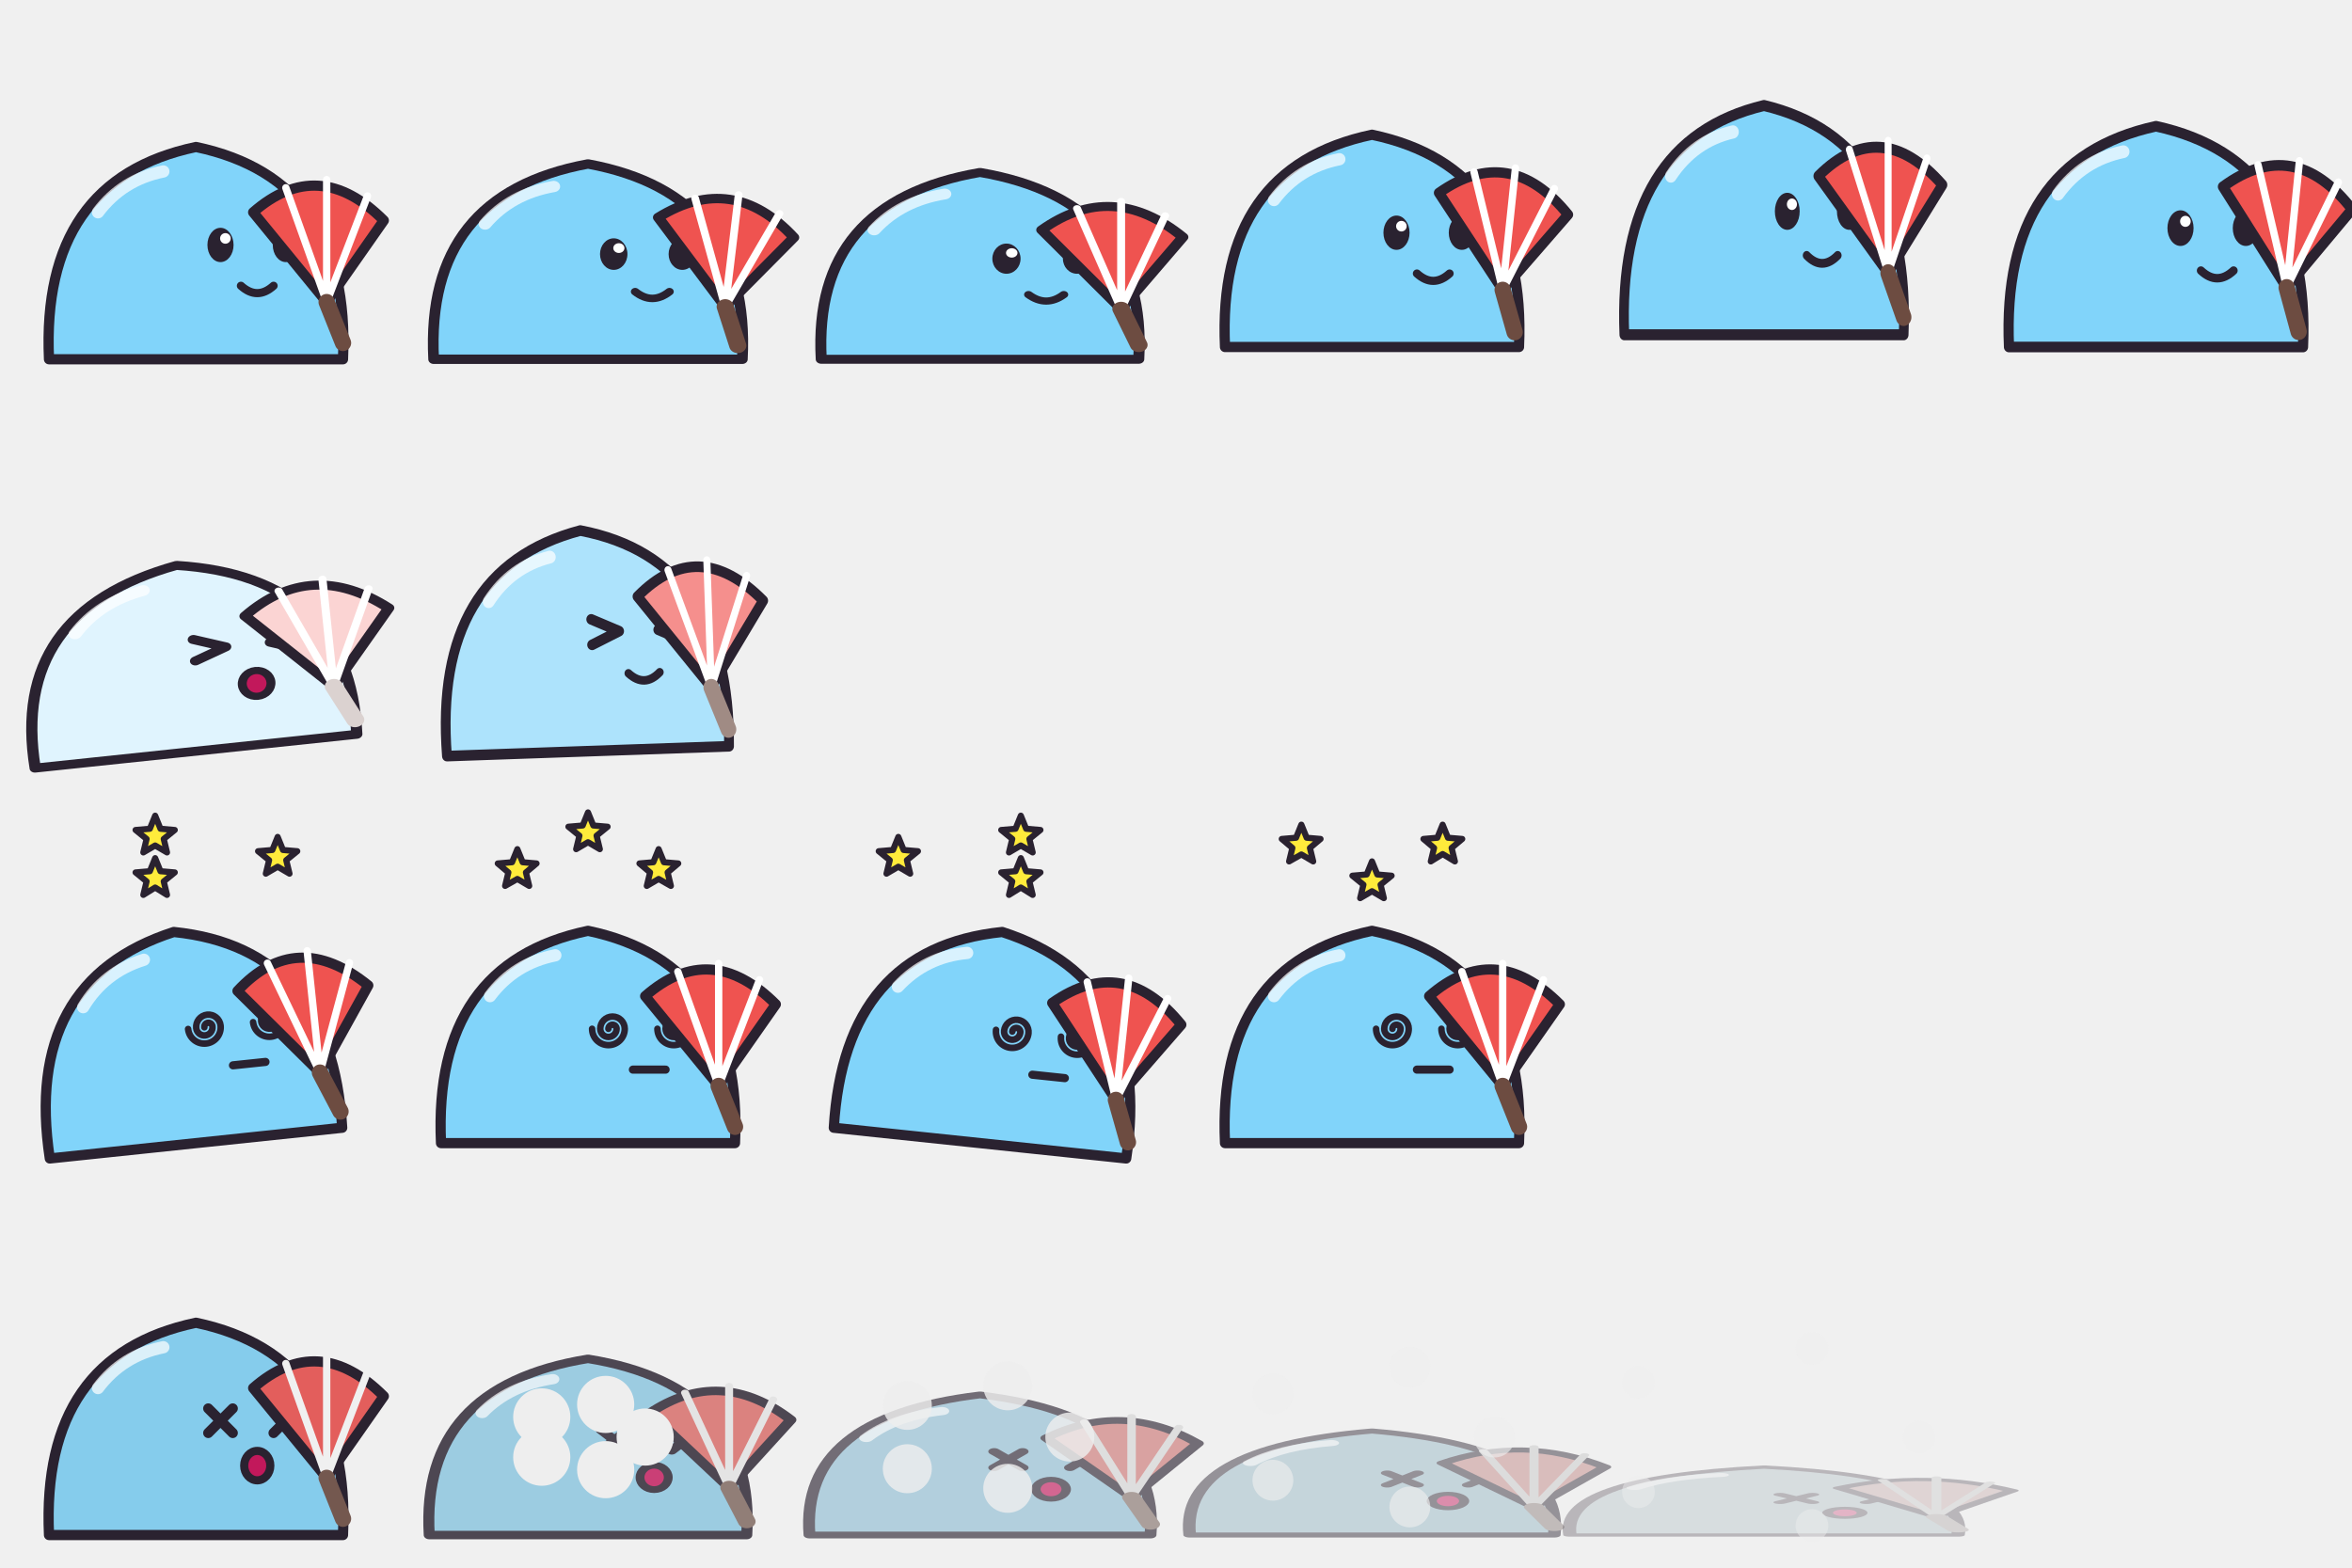
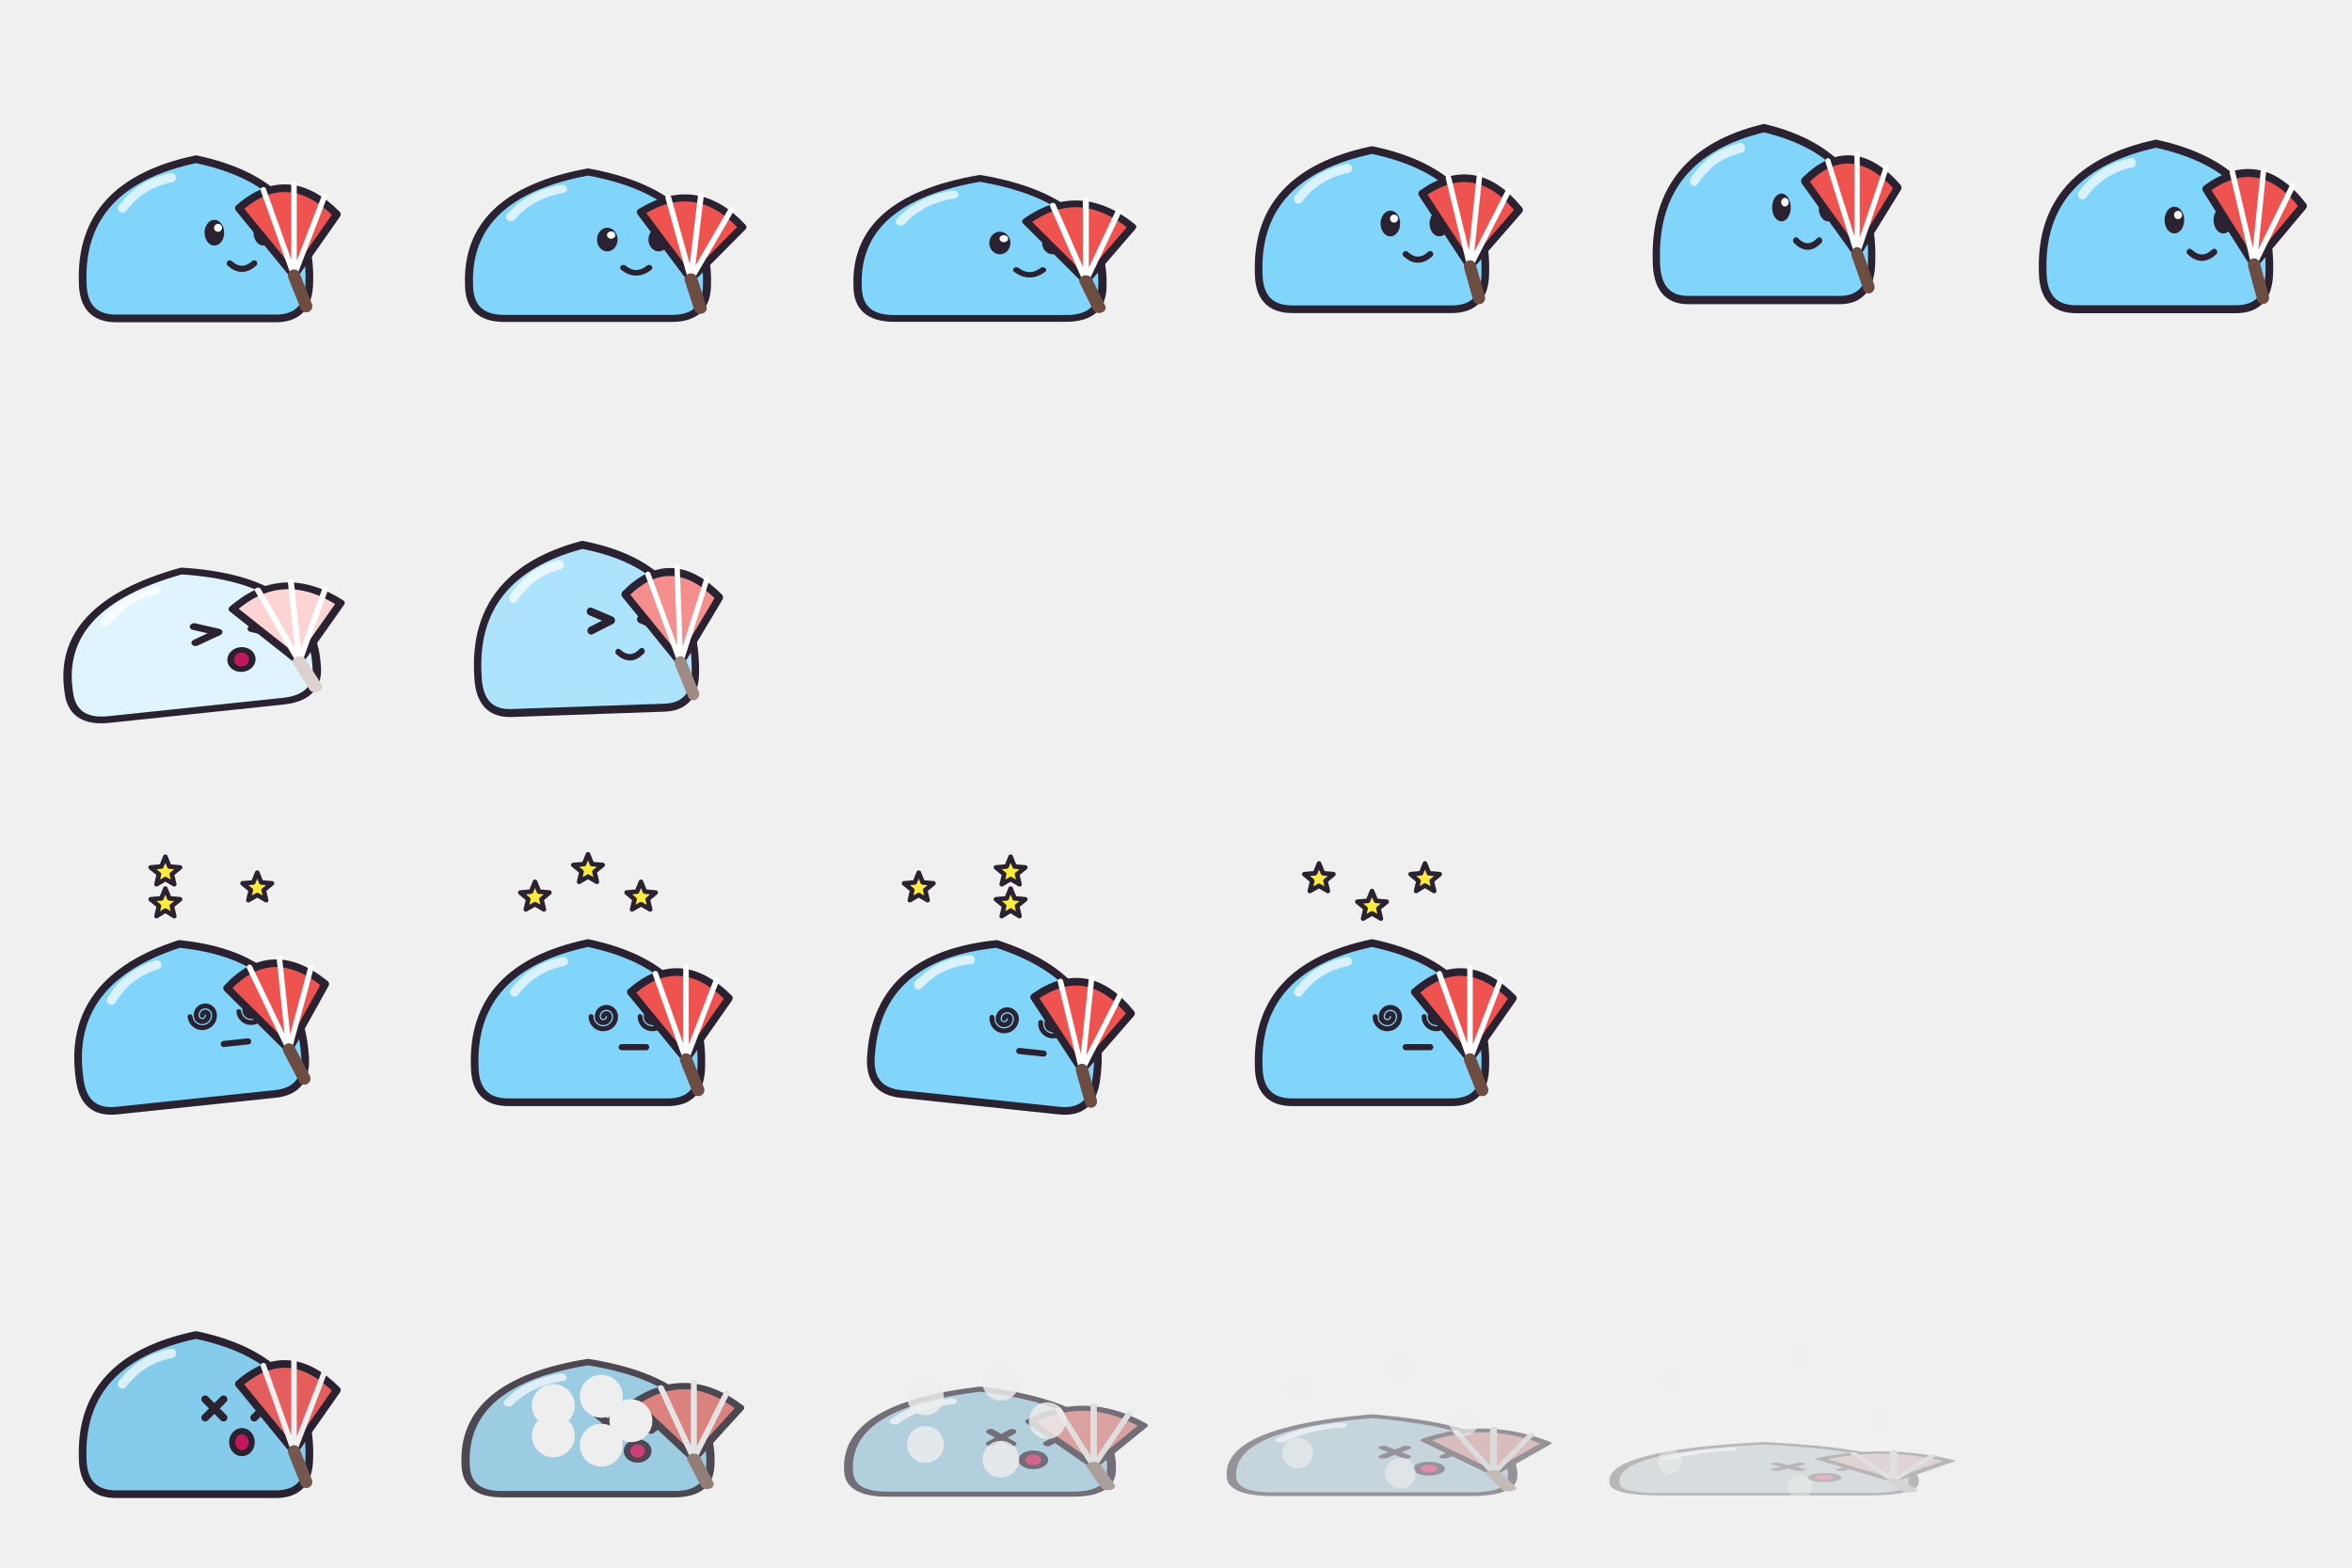
- <svg xmlns="http://www.w3.org/2000/svg" width="576" height="384" viewBox="0 0 576 384">
-   <g transform="translate(0 0)">
+ <svg xmlns="http://www.w3.org/2000/svg" width="768" height="512" viewBox="0 0 768 512">
+   <g transform="translate(16 16)">
    <g transform="translate(48 88) rotate(0) scale(1 1) translate(-48 -88)">
-       <path d="M12,88 Q10,44 48,36 Q86,44 84,88 Z" fill="#81d4fa" stroke="#2a2230" stroke-width="2.5" stroke-linejoin="round" stroke-linecap="round" />
-       <path d="M24,52 Q30,44 40,42" fill="none" stroke="#ffffff" stroke-width="3" stroke-linejoin="round" stroke-linecap="round" opacity="0.7" />
-       <ellipse cx="54" cy="60" rx="3.2" ry="4.2" fill="#2a2230" stroke="#2a2230" stroke-width="0" />
-       <circle cx="55.2" cy="58.4" r="1.3" fill="#fff" stroke="#2a2230" stroke-width="0" />
-       <ellipse cx="70" cy="60" rx="3.2" ry="4.2" fill="#2a2230" stroke="#2a2230" stroke-width="0" />
-       <circle cx="71.2" cy="58.4" r="1.3" fill="#fff" stroke="#2a2230" stroke-width="0" />
-       <path d="M59,70 Q63,73.6 67,70" fill="none" stroke="#2a2230" stroke-width="2" stroke-linejoin="round" stroke-linecap="round" />
-       <g transform="rotate(0 80 74)">
-         <path d="M80,74 L62,52 Q78,38 94,54 Z" fill="#ef5350" stroke="#2a2230" stroke-width="2.5" stroke-linejoin="round" stroke-linecap="round" />
-         <path d="M80,74 L70,46 M80,74 L80,44 M80,74 L90,48" fill="none" stroke="#ffffff" stroke-width="1.8" stroke-linejoin="round" stroke-linecap="round" />
-         <path d="M80,74 L84,84" fill="none" stroke="#6d4c41" stroke-width="4" stroke-linejoin="round" stroke-linecap="round" />
-       </g>
-     </g>
-   </g>
-   <g transform="translate(96 0)">
+       <path d="M22,88 Q11,88 11,76 Q10,44 48,36 Q86,44 85,76 Q85,88 74,88 Z" fill="#81d4fa" stroke="#2a2230" stroke-width="2.5" stroke-linejoin="round" stroke-linecap="round" />
+       <path d="M24,52 Q30,44 40,42" fill="none" stroke="#ffffff" stroke-width="3" stroke-linejoin="round" stroke-linecap="round" opacity="0.7" />
+       <ellipse cx="54" cy="60" rx="3.2" ry="4.2" fill="#2a2230" stroke="#2a2230" stroke-width="0" />
+       <circle cx="55.2" cy="58.4" r="1.3" fill="#fff" stroke="#2a2230" stroke-width="0" />
+       <ellipse cx="70" cy="60" rx="3.2" ry="4.2" fill="#2a2230" stroke="#2a2230" stroke-width="0" />
+       <circle cx="71.2" cy="58.4" r="1.3" fill="#fff" stroke="#2a2230" stroke-width="0" />
+       <path d="M59,70 Q63,73.6 67,70" fill="none" stroke="#2a2230" stroke-width="2" stroke-linejoin="round" stroke-linecap="round" />
+       <g transform="rotate(0 80 74)">
+         <path d="M80,74 L62,52 Q78,38 94,54 Z" fill="#ef5350" stroke="#2a2230" stroke-width="2.5" stroke-linejoin="round" stroke-linecap="round" />
+         <path d="M80,74 L70,46 M80,74 L80,44 M80,74 L90,48" fill="none" stroke="#ffffff" stroke-width="1.8" stroke-linejoin="round" stroke-linecap="round" />
+         <path d="M80,74 L84,84" fill="none" stroke="#6d4c41" stroke-width="4" stroke-linejoin="round" stroke-linecap="round" />
+       </g>
+     </g>
+   </g>
+   <g transform="translate(144 16)">
    <g transform="translate(48 88) rotate(0) scale(1.05 0.92) translate(-48 -88)">
-       <path d="M12,88 Q10,44 48,36 Q86,44 84,88 Z" fill="#81d4fa" stroke="#2a2230" stroke-width="2.5" stroke-linejoin="round" stroke-linecap="round" />
+       <path d="M22,88 Q11,88 11,76 Q10,44 48,36 Q86,44 85,76 Q85,88 74,88 Z" fill="#81d4fa" stroke="#2a2230" stroke-width="2.5" stroke-linejoin="round" stroke-linecap="round" />
      <path d="M24,52 Q30,44 40,42" fill="none" stroke="#ffffff" stroke-width="3" stroke-linejoin="round" stroke-linecap="round" opacity="0.7" />
      <ellipse cx="54" cy="60" rx="3.2" ry="4.2" fill="#2a2230" stroke="#2a2230" stroke-width="0" />
      <circle cx="55.2" cy="58.4" r="1.3" fill="#fff" stroke="#2a2230" stroke-width="0" />
      <ellipse cx="70" cy="60" rx="3.2" ry="4.2" fill="#2a2230" stroke="#2a2230" stroke-width="0" />
      <circle cx="71.2" cy="58.4" r="1.3" fill="#fff" stroke="#2a2230" stroke-width="0" />
      <path d="M59,70 Q63,73.6 67,70" fill="none" stroke="#2a2230" stroke-width="2" stroke-linejoin="round" stroke-linecap="round" />
      <g transform="rotate(6 80 74)">
        <path d="M80,74 L62,52 Q78,38 94,54 Z" fill="#ef5350" stroke="#2a2230" stroke-width="2.5" stroke-linejoin="round" stroke-linecap="round" />
        <path d="M80,74 L70,46 M80,74 L80,44 M80,74 L90,48" fill="none" stroke="#ffffff" stroke-width="1.8" stroke-linejoin="round" stroke-linecap="round" />
        <path d="M80,74 L84,84" fill="none" stroke="#6d4c41" stroke-width="4" stroke-linejoin="round" stroke-linecap="round" />
      </g>
    </g>
  </g>
-   <g transform="translate(192 0)">
+   <g transform="translate(272 16)">
    <g transform="translate(48 88) rotate(0) scale(1.08 0.88) translate(-48 -88)">
-       <path d="M12,88 Q10,44 48,36 Q86,44 84,88 Z" fill="#81d4fa" stroke="#2a2230" stroke-width="2.5" stroke-linejoin="round" stroke-linecap="round" />
-       <path d="M24,52 Q30,44 40,42" fill="none" stroke="#ffffff" stroke-width="3" stroke-linejoin="round" stroke-linecap="round" opacity="0.7" />
-       <ellipse cx="54" cy="60" rx="3.2" ry="4.2" fill="#2a2230" stroke="#2a2230" stroke-width="0" />
-       <circle cx="55.2" cy="58.4" r="1.3" fill="#fff" stroke="#2a2230" stroke-width="0" />
-       <ellipse cx="70" cy="60" rx="3.2" ry="4.2" fill="#2a2230" stroke="#2a2230" stroke-width="0" />
-       <circle cx="71.2" cy="58.4" r="1.3" fill="#fff" stroke="#2a2230" stroke-width="0" />
-       <path d="M59,70 Q63,73.6 67,70" fill="none" stroke="#2a2230" stroke-width="2" stroke-linejoin="round" stroke-linecap="round" />
-       <g transform="rotate(0 80 74)">
-         <path d="M80,74 L62,52 Q78,38 94,54 Z" fill="#ef5350" stroke="#2a2230" stroke-width="2.5" stroke-linejoin="round" stroke-linecap="round" />
-         <path d="M80,74 L70,46 M80,74 L80,44 M80,74 L90,48" fill="none" stroke="#ffffff" stroke-width="1.8" stroke-linejoin="round" stroke-linecap="round" />
-         <path d="M80,74 L84,84" fill="none" stroke="#6d4c41" stroke-width="4" stroke-linejoin="round" stroke-linecap="round" />
-       </g>
-     </g>
-   </g>
-   <g transform="translate(288 0)">
+       <path d="M22,88 Q11,88 11,76 Q10,44 48,36 Q86,44 85,76 Q85,88 74,88 Z" fill="#81d4fa" stroke="#2a2230" stroke-width="2.5" stroke-linejoin="round" stroke-linecap="round" />
+       <path d="M24,52 Q30,44 40,42" fill="none" stroke="#ffffff" stroke-width="3" stroke-linejoin="round" stroke-linecap="round" opacity="0.7" />
+       <ellipse cx="54" cy="60" rx="3.2" ry="4.2" fill="#2a2230" stroke="#2a2230" stroke-width="0" />
+       <circle cx="55.2" cy="58.4" r="1.3" fill="#fff" stroke="#2a2230" stroke-width="0" />
+       <ellipse cx="70" cy="60" rx="3.2" ry="4.2" fill="#2a2230" stroke="#2a2230" stroke-width="0" />
+       <circle cx="71.2" cy="58.4" r="1.3" fill="#fff" stroke="#2a2230" stroke-width="0" />
+       <path d="M59,70 Q63,73.6 67,70" fill="none" stroke="#2a2230" stroke-width="2" stroke-linejoin="round" stroke-linecap="round" />
+       <g transform="rotate(0 80 74)">
+         <path d="M80,74 L62,52 Q78,38 94,54 Z" fill="#ef5350" stroke="#2a2230" stroke-width="2.5" stroke-linejoin="round" stroke-linecap="round" />
+         <path d="M80,74 L70,46 M80,74 L80,44 M80,74 L90,48" fill="none" stroke="#ffffff" stroke-width="1.8" stroke-linejoin="round" stroke-linecap="round" />
+         <path d="M80,74 L84,84" fill="none" stroke="#6d4c41" stroke-width="4" stroke-linejoin="round" stroke-linecap="round" />
+       </g>
+     </g>
+   </g>
+   <g transform="translate(400 16)">
    <g transform="translate(48 85) rotate(0) scale(1 1) translate(-48 -88)">
-       <path d="M12,88 Q10,44 48,36 Q86,44 84,88 Z" fill="#81d4fa" stroke="#2a2230" stroke-width="2.5" stroke-linejoin="round" stroke-linecap="round" />
+       <path d="M22,88 Q11,88 11,76 Q10,44 48,36 Q86,44 85,76 Q85,88 74,88 Z" fill="#81d4fa" stroke="#2a2230" stroke-width="2.5" stroke-linejoin="round" stroke-linecap="round" />
      <path d="M24,52 Q30,44 40,42" fill="none" stroke="#ffffff" stroke-width="3" stroke-linejoin="round" stroke-linecap="round" opacity="0.7" />
      <ellipse cx="54" cy="60" rx="3.2" ry="4.2" fill="#2a2230" stroke="#2a2230" stroke-width="0" />
      <circle cx="55.2" cy="58.4" r="1.3" fill="#fff" stroke="#2a2230" stroke-width="0" />
      <ellipse cx="70" cy="60" rx="3.2" ry="4.2" fill="#2a2230" stroke="#2a2230" stroke-width="0" />
      <circle cx="71.2" cy="58.4" r="1.3" fill="#fff" stroke="#2a2230" stroke-width="0" />
      <path d="M59,70 Q63,73.6 67,70" fill="none" stroke="#2a2230" stroke-width="2" stroke-linejoin="round" stroke-linecap="round" />
      <g transform="rotate(6 80 74)">
        <path d="M80,74 L62,52 Q78,38 94,54 Z" fill="#ef5350" stroke="#2a2230" stroke-width="2.5" stroke-linejoin="round" stroke-linecap="round" />
        <path d="M80,74 L70,46 M80,74 L80,44 M80,74 L90,48" fill="none" stroke="#ffffff" stroke-width="1.8" stroke-linejoin="round" stroke-linecap="round" />
        <path d="M80,74 L84,84" fill="none" stroke="#6d4c41" stroke-width="4" stroke-linejoin="round" stroke-linecap="round" />
      </g>
    </g>
  </g>
-   <g transform="translate(384 0)">
+   <g transform="translate(528 16)">
    <g transform="translate(48 82) rotate(0) scale(0.95 1.08) translate(-48 -88)">
-       <path d="M12,88 Q10,44 48,36 Q86,44 84,88 Z" fill="#81d4fa" stroke="#2a2230" stroke-width="2.5" stroke-linejoin="round" stroke-linecap="round" />
-       <path d="M24,52 Q30,44 40,42" fill="none" stroke="#ffffff" stroke-width="3" stroke-linejoin="round" stroke-linecap="round" opacity="0.7" />
-       <ellipse cx="54" cy="60" rx="3.2" ry="4.2" fill="#2a2230" stroke="#2a2230" stroke-width="0" />
-       <circle cx="55.2" cy="58.4" r="1.3" fill="#fff" stroke="#2a2230" stroke-width="0" />
-       <ellipse cx="70" cy="60" rx="3.2" ry="4.2" fill="#2a2230" stroke="#2a2230" stroke-width="0" />
-       <circle cx="71.2" cy="58.4" r="1.3" fill="#fff" stroke="#2a2230" stroke-width="0" />
-       <path d="M59,70 Q63,73.6 67,70" fill="none" stroke="#2a2230" stroke-width="2" stroke-linejoin="round" stroke-linecap="round" />
-       <g transform="rotate(0 80 74)">
-         <path d="M80,74 L62,52 Q78,38 94,54 Z" fill="#ef5350" stroke="#2a2230" stroke-width="2.5" stroke-linejoin="round" stroke-linecap="round" />
-         <path d="M80,74 L70,46 M80,74 L80,44 M80,74 L90,48" fill="none" stroke="#ffffff" stroke-width="1.8" stroke-linejoin="round" stroke-linecap="round" />
-         <path d="M80,74 L84,84" fill="none" stroke="#6d4c41" stroke-width="4" stroke-linejoin="round" stroke-linecap="round" />
-       </g>
-     </g>
-   </g>
-   <g transform="translate(480 0)">
+       <path d="M22,88 Q11,88 11,76 Q10,44 48,36 Q86,44 85,76 Q85,88 74,88 Z" fill="#81d4fa" stroke="#2a2230" stroke-width="2.5" stroke-linejoin="round" stroke-linecap="round" />
+       <path d="M24,52 Q30,44 40,42" fill="none" stroke="#ffffff" stroke-width="3" stroke-linejoin="round" stroke-linecap="round" opacity="0.7" />
+       <ellipse cx="54" cy="60" rx="3.2" ry="4.2" fill="#2a2230" stroke="#2a2230" stroke-width="0" />
+       <circle cx="55.2" cy="58.4" r="1.3" fill="#fff" stroke="#2a2230" stroke-width="0" />
+       <ellipse cx="70" cy="60" rx="3.2" ry="4.2" fill="#2a2230" stroke="#2a2230" stroke-width="0" />
+       <circle cx="71.2" cy="58.4" r="1.3" fill="#fff" stroke="#2a2230" stroke-width="0" />
+       <path d="M59,70 Q63,73.6 67,70" fill="none" stroke="#2a2230" stroke-width="2" stroke-linejoin="round" stroke-linecap="round" />
+       <g transform="rotate(0 80 74)">
+         <path d="M80,74 L62,52 Q78,38 94,54 Z" fill="#ef5350" stroke="#2a2230" stroke-width="2.5" stroke-linejoin="round" stroke-linecap="round" />
+         <path d="M80,74 L70,46 M80,74 L80,44 M80,74 L90,48" fill="none" stroke="#ffffff" stroke-width="1.8" stroke-linejoin="round" stroke-linecap="round" />
+         <path d="M80,74 L84,84" fill="none" stroke="#6d4c41" stroke-width="4" stroke-linejoin="round" stroke-linecap="round" />
+       </g>
+     </g>
+   </g>
+   <g transform="translate(656 16)">
    <g transform="translate(48 85) rotate(0) scale(1 1.04) translate(-48 -88)">
-       <path d="M12,88 Q10,44 48,36 Q86,44 84,88 Z" fill="#81d4fa" stroke="#2a2230" stroke-width="2.5" stroke-linejoin="round" stroke-linecap="round" />
+       <path d="M22,88 Q11,88 11,76 Q10,44 48,36 Q86,44 85,76 Q85,88 74,88 Z" fill="#81d4fa" stroke="#2a2230" stroke-width="2.5" stroke-linejoin="round" stroke-linecap="round" />
      <path d="M24,52 Q30,44 40,42" fill="none" stroke="#ffffff" stroke-width="3" stroke-linejoin="round" stroke-linecap="round" opacity="0.7" />
      <ellipse cx="54" cy="60" rx="3.2" ry="4.2" fill="#2a2230" stroke="#2a2230" stroke-width="0" />
      <circle cx="55.2" cy="58.4" r="1.3" fill="#fff" stroke="#2a2230" stroke-width="0" />
      <ellipse cx="70" cy="60" rx="3.2" ry="4.2" fill="#2a2230" stroke="#2a2230" stroke-width="0" />
      <circle cx="71.2" cy="58.4" r="1.3" fill="#fff" stroke="#2a2230" stroke-width="0" />
      <path d="M59,70 Q63,73.6 67,70" fill="none" stroke="#2a2230" stroke-width="2" stroke-linejoin="round" stroke-linecap="round" />
      <g transform="rotate(6 80 74)">
        <path d="M80,74 L62,52 Q78,38 94,54 Z" fill="#ef5350" stroke="#2a2230" stroke-width="2.5" stroke-linejoin="round" stroke-linecap="round" />
        <path d="M80,74 L70,46 M80,74 L80,44 M80,74 L90,48" fill="none" stroke="#ffffff" stroke-width="1.8" stroke-linejoin="round" stroke-linecap="round" />
        <path d="M80,74 L84,84" fill="none" stroke="#6d4c41" stroke-width="4" stroke-linejoin="round" stroke-linecap="round" />
      </g>
    </g>
  </g>
-   <g transform="translate(0 96)">
+   <g transform="translate(16 144)">
    <g transform="translate(48 88) rotate(-6) scale(1.1 0.88) translate(-48 -88)">
-       <path d="M12,88 Q10,44 48,36 Q86,44 84,88 Z" fill="#e0f4fe" stroke="#2a2230" stroke-width="2.5" stroke-linejoin="round" stroke-linecap="round" />
+       <path d="M22,88 Q11,88 11,76 Q10,44 48,36 Q86,44 85,76 Q85,88 74,88 Z" fill="#e0f4fe" stroke="#2a2230" stroke-width="2.5" stroke-linejoin="round" stroke-linecap="round" />
      <path d="M24,52 Q30,44 40,42" fill="none" stroke="#ffffff" stroke-width="3" stroke-linejoin="round" stroke-linecap="round" opacity="0.7" />
      <path d="M50,57 L57,60 L50,63" fill="none" stroke="#2a2230" stroke-width="2.5" stroke-linejoin="round" stroke-linecap="round" />
      <path d="M74,57 L67,60 L74,63" fill="none" stroke="#2a2230" stroke-width="2.5" stroke-linejoin="round" stroke-linecap="round" />
      <ellipse cx="63" cy="71" rx="3.2" ry="3.6" fill="#c2185b" stroke="#2a2230" stroke-width="2" />
      <g transform="rotate(0 80 74)">
        <path d="M80,74 L62,52 Q78,38 94,54 Z" fill="#fbd4d3" stroke="#2a2230" stroke-width="2.5" stroke-linejoin="round" stroke-linecap="round" />
        <path d="M80,74 L70,46 M80,74 L80,44 M80,74 L90,48" fill="none" stroke="#ffffff" stroke-width="1.8" stroke-linejoin="round" stroke-linecap="round" />
        <path d="M80,74 L84,84" fill="none" stroke="#dbd2d0" stroke-width="4" stroke-linejoin="round" stroke-linecap="round" />
      </g>
    </g>
  </g>
-   <g transform="translate(96 96)">
+   <g transform="translate(144 144)">
    <g transform="translate(48 88) rotate(-2) scale(0.96 1.04) translate(-48 -88)">
-       <path d="M12,88 Q10,44 48,36 Q86,44 84,88 Z" fill="#ade3fc" stroke="#2a2230" stroke-width="2.5" stroke-linejoin="round" stroke-linecap="round" />
+       <path d="M22,88 Q11,88 11,76 Q10,44 48,36 Q86,44 85,76 Q85,88 74,88 Z" fill="#ade3fc" stroke="#2a2230" stroke-width="2.5" stroke-linejoin="round" stroke-linecap="round" />
      <path d="M24,52 Q30,44 40,42" fill="none" stroke="#ffffff" stroke-width="3" stroke-linejoin="round" stroke-linecap="round" opacity="0.7" />
      <path d="M50,57 L57,60 L50,63" fill="none" stroke="#2a2230" stroke-width="2.5" stroke-linejoin="round" stroke-linecap="round" />
      <path d="M74,57 L67,60 L74,63" fill="none" stroke="#2a2230" stroke-width="2.5" stroke-linejoin="round" stroke-linecap="round" />
      <path d="M59,70 Q63,73.6 67,70" fill="none" stroke="#2a2230" stroke-width="2" stroke-linejoin="round" stroke-linecap="round" />
      <g transform="rotate(0 80 74)">
        <path d="M80,74 L62,52 Q78,38 94,54 Z" fill="#f58f8d" stroke="#2a2230" stroke-width="2.5" stroke-linejoin="round" stroke-linecap="round" />
        <path d="M80,74 L70,46 M80,74 L80,44 M80,74 L90,48" fill="none" stroke="#ffffff" stroke-width="1.8" stroke-linejoin="round" stroke-linecap="round" />
        <path d="M80,74 L84,84" fill="none" stroke="#a08b84" stroke-width="4" stroke-linejoin="round" stroke-linecap="round" />
      </g>
    </g>
  </g>
-   <g transform="translate(0 192)">
+   <g transform="translate(16 272)">
    <g transform="translate(48 88) rotate(-6) scale(1 1) translate(-48 -88)">
-       <path d="M12,88 Q10,44 48,36 Q86,44 84,88 Z" fill="#81d4fa" stroke="#2a2230" stroke-width="2.5" stroke-linejoin="round" stroke-linecap="round" />
+       <path d="M22,88 Q11,88 11,76 Q10,44 48,36 Q86,44 85,76 Q85,88 74,88 Z" fill="#81d4fa" stroke="#2a2230" stroke-width="2.5" stroke-linejoin="round" stroke-linecap="round" />
      <path d="M24,52 Q30,44 40,42" fill="none" stroke="#ffffff" stroke-width="3" stroke-linejoin="round" stroke-linecap="round" opacity="0.7" />
      <path d="M54,60 m-1,0 a1,1 0 1,1 2,0 a2,2 0 1,1 -4,0 a3,3 0 1,1 6,0 a4,4 0 1,1 -8,0" fill="none" stroke="#2a2230" stroke-width="1.6" stroke-linejoin="round" stroke-linecap="round" />
      <path d="M70,60 m-1,0 a1,1 0 1,1 2,0 a2,2 0 1,1 -4,0 a3,3 0 1,1 6,0 a4,4 0 1,1 -8,0" fill="none" stroke="#2a2230" stroke-width="1.6" stroke-linejoin="round" stroke-linecap="round" />
      <path d="M59,70 L67,70" fill="none" stroke="#2a2230" stroke-width="2" stroke-linejoin="round" stroke-linecap="round" />
      <g transform="rotate(0 80 74)">
        <path d="M80,74 L62,52 Q78,38 94,54 Z" fill="#ef5350" stroke="#2a2230" stroke-width="2.5" stroke-linejoin="round" stroke-linecap="round" />
        <path d="M80,74 L70,46 M80,74 L80,44 M80,74 L90,48" fill="none" stroke="#ffffff" stroke-width="1.8" stroke-linejoin="round" stroke-linecap="round" />
        <path d="M80,74 L84,84" fill="none" stroke="#6d4c41" stroke-width="4" stroke-linejoin="round" stroke-linecap="round" />
      </g>
    </g>
    <polygon points="68.0,13.0 69.3,16.2 72.8,16.5 70.1,18.7 70.9,22.0 68.0,20.3 65.1,22.0 65.9,18.7 63.2,16.5 66.7,16.2" fill="#ffeb3b" stroke="#2a2230" stroke-width="1.5" stroke-linejoin="round" />
    <polygon points="38.0,18.2 39.3,21.4 42.8,21.7 40.1,23.9 40.9,27.2 38.0,25.4 35.1,27.2 35.9,23.9 33.2,21.7 36.7,21.4" fill="#ffeb3b" stroke="#2a2230" stroke-width="1.5" stroke-linejoin="round" />
    <polygon points="38.0,7.8 39.3,11.0 42.8,11.3 40.1,13.5 40.9,16.8 38.0,15.1 35.1,16.8 35.9,13.5 33.2,11.3 36.7,11.0" fill="#ffeb3b" stroke="#2a2230" stroke-width="1.5" stroke-linejoin="round" />
  </g>
-   <g transform="translate(96 192)">
+   <g transform="translate(144 272)">
    <g transform="translate(48 88) rotate(0) scale(1 1) translate(-48 -88)">
-       <path d="M12,88 Q10,44 48,36 Q86,44 84,88 Z" fill="#81d4fa" stroke="#2a2230" stroke-width="2.5" stroke-linejoin="round" stroke-linecap="round" />
+       <path d="M22,88 Q11,88 11,76 Q10,44 48,36 Q86,44 85,76 Q85,88 74,88 Z" fill="#81d4fa" stroke="#2a2230" stroke-width="2.5" stroke-linejoin="round" stroke-linecap="round" />
      <path d="M24,52 Q30,44 40,42" fill="none" stroke="#ffffff" stroke-width="3" stroke-linejoin="round" stroke-linecap="round" opacity="0.7" />
      <path d="M54,60 m-1,0 a1,1 0 1,1 2,0 a2,2 0 1,1 -4,0 a3,3 0 1,1 6,0 a4,4 0 1,1 -8,0" fill="none" stroke="#2a2230" stroke-width="1.6" stroke-linejoin="round" stroke-linecap="round" />
      <path d="M70,60 m-1,0 a1,1 0 1,1 2,0 a2,2 0 1,1 -4,0 a3,3 0 1,1 6,0 a4,4 0 1,1 -8,0" fill="none" stroke="#2a2230" stroke-width="1.6" stroke-linejoin="round" stroke-linecap="round" />
      <path d="M59,70 L67,70" fill="none" stroke="#2a2230" stroke-width="2" stroke-linejoin="round" stroke-linecap="round" />
      <g transform="rotate(0 80 74)">
        <path d="M80,74 L62,52 Q78,38 94,54 Z" fill="#ef5350" stroke="#2a2230" stroke-width="2.5" stroke-linejoin="round" stroke-linecap="round" />
        <path d="M80,74 L70,46 M80,74 L80,44 M80,74 L90,48" fill="none" stroke="#ffffff" stroke-width="1.8" stroke-linejoin="round" stroke-linecap="round" />
        <path d="M80,74 L84,84" fill="none" stroke="#6d4c41" stroke-width="4" stroke-linejoin="round" stroke-linecap="round" />
      </g>
    </g>
    <polygon points="65.3,16.0 66.6,19.2 70.1,19.5 67.5,21.7 68.3,25.0 65.3,23.3 62.4,25.0 63.2,21.7 60.6,19.5 64.0,19.2" fill="#ffeb3b" stroke="#2a2230" stroke-width="1.5" stroke-linejoin="round" />
    <polygon points="30.7,16.0 32.0,19.2 35.4,19.5 32.8,21.7 33.6,25.0 30.7,23.3 27.7,25.0 28.5,21.7 25.9,19.5 29.4,19.2" fill="#ffeb3b" stroke="#2a2230" stroke-width="1.5" stroke-linejoin="round" />
    <polygon points="48.0,7.0 49.3,10.2 52.8,10.5 50.1,12.7 50.9,16.0 48.0,14.3 45.1,16.0 45.9,12.7 43.2,10.5 46.7,10.2" fill="#ffeb3b" stroke="#2a2230" stroke-width="1.5" stroke-linejoin="round" />
  </g>
-   <g transform="translate(192 192)">
+   <g transform="translate(272 272)">
    <g transform="translate(48 88) rotate(6) scale(1 1) translate(-48 -88)">
-       <path d="M12,88 Q10,44 48,36 Q86,44 84,88 Z" fill="#81d4fa" stroke="#2a2230" stroke-width="2.5" stroke-linejoin="round" stroke-linecap="round" />
+       <path d="M22,88 Q11,88 11,76 Q10,44 48,36 Q86,44 85,76 Q85,88 74,88 Z" fill="#81d4fa" stroke="#2a2230" stroke-width="2.5" stroke-linejoin="round" stroke-linecap="round" />
      <path d="M24,52 Q30,44 40,42" fill="none" stroke="#ffffff" stroke-width="3" stroke-linejoin="round" stroke-linecap="round" opacity="0.7" />
      <path d="M54,60 m-1,0 a1,1 0 1,1 2,0 a2,2 0 1,1 -4,0 a3,3 0 1,1 6,0 a4,4 0 1,1 -8,0" fill="none" stroke="#2a2230" stroke-width="1.6" stroke-linejoin="round" stroke-linecap="round" />
      <path d="M70,60 m-1,0 a1,1 0 1,1 2,0 a2,2 0 1,1 -4,0 a3,3 0 1,1 6,0 a4,4 0 1,1 -8,0" fill="none" stroke="#2a2230" stroke-width="1.6" stroke-linejoin="round" stroke-linecap="round" />
      <path d="M59,70 L67,70" fill="none" stroke="#2a2230" stroke-width="2" stroke-linejoin="round" stroke-linecap="round" />
      <g transform="rotate(0 80 74)">
        <path d="M80,74 L62,52 Q78,38 94,54 Z" fill="#ef5350" stroke="#2a2230" stroke-width="2.5" stroke-linejoin="round" stroke-linecap="round" />
        <path d="M80,74 L70,46 M80,74 L80,44 M80,74 L90,48" fill="none" stroke="#ffffff" stroke-width="1.8" stroke-linejoin="round" stroke-linecap="round" />
        <path d="M80,74 L84,84" fill="none" stroke="#6d4c41" stroke-width="4" stroke-linejoin="round" stroke-linecap="round" />
      </g>
    </g>
    <polygon points="58.0,18.2 59.3,21.4 62.8,21.7 60.1,23.9 60.9,27.2 58.0,25.4 55.1,27.2 55.9,23.9 53.2,21.7 56.7,21.4" fill="#ffeb3b" stroke="#2a2230" stroke-width="1.5" stroke-linejoin="round" />
    <polygon points="28.0,13.0 29.3,16.2 32.8,16.5 30.1,18.7 30.9,22.0 28.0,20.3 25.1,22.0 25.9,18.7 23.2,16.5 26.7,16.2" fill="#ffeb3b" stroke="#2a2230" stroke-width="1.5" stroke-linejoin="round" />
    <polygon points="58.0,7.8 59.3,11.0 62.8,11.3 60.1,13.5 60.9,16.8 58.0,15.1 55.1,16.8 55.9,13.5 53.2,11.3 56.7,11.0" fill="#ffeb3b" stroke="#2a2230" stroke-width="1.5" stroke-linejoin="round" />
  </g>
-   <g transform="translate(288 192)">
+   <g transform="translate(400 272)">
    <g transform="translate(48 88) rotate(0) scale(1 1) translate(-48 -88)">
-       <path d="M12,88 Q10,44 48,36 Q86,44 84,88 Z" fill="#81d4fa" stroke="#2a2230" stroke-width="2.5" stroke-linejoin="round" stroke-linecap="round" />
+       <path d="M22,88 Q11,88 11,76 Q10,44 48,36 Q86,44 85,76 Q85,88 74,88 Z" fill="#81d4fa" stroke="#2a2230" stroke-width="2.5" stroke-linejoin="round" stroke-linecap="round" />
      <path d="M24,52 Q30,44 40,42" fill="none" stroke="#ffffff" stroke-width="3" stroke-linejoin="round" stroke-linecap="round" opacity="0.7" />
      <path d="M54,60 m-1,0 a1,1 0 1,1 2,0 a2,2 0 1,1 -4,0 a3,3 0 1,1 6,0 a4,4 0 1,1 -8,0" fill="none" stroke="#2a2230" stroke-width="1.6" stroke-linejoin="round" stroke-linecap="round" />
      <path d="M70,60 m-1,0 a1,1 0 1,1 2,0 a2,2 0 1,1 -4,0 a3,3 0 1,1 6,0 a4,4 0 1,1 -8,0" fill="none" stroke="#2a2230" stroke-width="1.6" stroke-linejoin="round" stroke-linecap="round" />
      <path d="M59,70 L67,70" fill="none" stroke="#2a2230" stroke-width="2" stroke-linejoin="round" stroke-linecap="round" />
      <g transform="rotate(0 80 74)">
        <path d="M80,74 L62,52 Q78,38 94,54 Z" fill="#ef5350" stroke="#2a2230" stroke-width="2.5" stroke-linejoin="round" stroke-linecap="round" />
        <path d="M80,74 L70,46 M80,74 L80,44 M80,74 L90,48" fill="none" stroke="#ffffff" stroke-width="1.8" stroke-linejoin="round" stroke-linecap="round" />
        <path d="M80,74 L84,84" fill="none" stroke="#6d4c41" stroke-width="4" stroke-linejoin="round" stroke-linecap="round" />
      </g>
    </g>
    <polygon points="48.0,19.0 49.3,22.2 52.8,22.5 50.1,24.7 50.9,28.0 48.0,26.3 45.1,28.0 45.9,24.7 43.2,22.5 46.7,22.2" fill="#ffeb3b" stroke="#2a2230" stroke-width="1.5" stroke-linejoin="round" />
    <polygon points="30.7,10.0 32.0,13.2 35.4,13.5 32.8,15.7 33.6,19.0 30.7,17.3 27.7,19.0 28.5,15.7 25.9,13.5 29.4,13.2" fill="#ffeb3b" stroke="#2a2230" stroke-width="1.5" stroke-linejoin="round" />
    <polygon points="65.3,10.0 66.6,13.2 70.1,13.5 67.5,15.7 68.3,19.0 65.3,17.2 62.4,19.0 63.2,15.7 60.6,13.5 64.0,13.2" fill="#ffeb3b" stroke="#2a2230" stroke-width="1.5" stroke-linejoin="round" />
  </g>
-   <g transform="translate(0 288)">
+   <g transform="translate(16 400)">
    <g transform="translate(48 88) rotate(0) scale(1 1) translate(-48 -88)" opacity="1">
-       <path d="M12,88 Q10,44 48,36 Q86,44 84,88 Z" fill="#85ccec" stroke="#2a2230" stroke-width="2.5" stroke-linejoin="round" stroke-linecap="round" />
+       <path d="M22,88 Q11,88 11,76 Q10,44 48,36 Q86,44 85,76 Q85,88 74,88 Z" fill="#85ccec" stroke="#2a2230" stroke-width="2.5" stroke-linejoin="round" stroke-linecap="round" />
      <path d="M24,52 Q30,44 40,42" fill="none" stroke="#ffffff" stroke-width="3" stroke-linejoin="round" stroke-linecap="round" opacity="0.7" />
      <path d="M51,57 L57,63 M57,57 L51,63" fill="none" stroke="#2a2230" stroke-width="2.5" stroke-linejoin="round" stroke-linecap="round" />
      <path d="M67,57 L73,63 M73,57 L67,63" fill="none" stroke="#2a2230" stroke-width="2.5" stroke-linejoin="round" stroke-linecap="round" />
      <ellipse cx="63" cy="71" rx="3.2" ry="3.6" fill="#c2185b" stroke="#2a2230" stroke-width="2" />
      <g transform="rotate(0 80 74)">
        <path d="M80,74 L62,52 Q78,38 94,54 Z" fill="#e35e5c" stroke="#2a2230" stroke-width="2.5" stroke-linejoin="round" stroke-linecap="round" />
        <path d="M80,74 L70,46 M80,74 L80,44 M80,74 L90,48" fill="none" stroke="#f0f0f0" stroke-width="1.8" stroke-linejoin="round" stroke-linecap="round" />
        <path d="M80,74 L84,84" fill="none" stroke="#74584f" stroke-width="4" stroke-linejoin="round" stroke-linecap="round" />
      </g>
    </g>
  </g>
-   <g transform="translate(96 288)">
+   <g transform="translate(144 400)">
    <g transform="translate(48 88) rotate(0) scale(1.08 0.83) translate(-48 -88)" opacity="0.82">
-       <path d="M12,88 Q10,44 48,36 Q86,44 84,88 Z" fill="#8ac4de" stroke="#2a2230" stroke-width="2.5" stroke-linejoin="round" stroke-linecap="round" />
+       <path d="M22,88 Q11,88 11,76 Q10,44 48,36 Q86,44 85,76 Q85,88 74,88 Z" fill="#8ac4de" stroke="#2a2230" stroke-width="2.5" stroke-linejoin="round" stroke-linecap="round" />
      <path d="M24,52 Q30,44 40,42" fill="none" stroke="#ffffff" stroke-width="3" stroke-linejoin="round" stroke-linecap="round" opacity="0.7" />
      <path d="M51,57 L57,63 M57,57 L51,63" fill="none" stroke="#2a2230" stroke-width="2.5" stroke-linejoin="round" stroke-linecap="round" />
      <path d="M67,57 L73,63 M73,57 L67,63" fill="none" stroke="#2a2230" stroke-width="2.5" stroke-linejoin="round" stroke-linecap="round" />
      <ellipse cx="63" cy="71" rx="3.2" ry="3.6" fill="#c2185b" stroke="#2a2230" stroke-width="2" />
      <g transform="rotate(0 80 74)">
        <path d="M80,74 L62,52 Q78,38 94,54 Z" fill="#d76a67" stroke="#2a2230" stroke-width="2.5" stroke-linejoin="round" stroke-linecap="round" />
        <path d="M80,74 L70,46 M80,74 L80,44 M80,74 L90,48" fill="none" stroke="#e2e2e2" stroke-width="1.8" stroke-linejoin="round" stroke-linecap="round" />
        <path d="M80,74 L84,84" fill="none" stroke="#7c655d" stroke-width="4" stroke-linejoin="round" stroke-linecap="round" />
      </g>
    </g>
    <circle cx="62" cy="64" r="7" fill="#eeeeee" stroke="#2a2230" stroke-width="0" opacity="1" />
    <circle cx="52.326" cy="71.989" r="7" fill="#eeeeee" stroke="#2a2230" stroke-width="0" opacity="1" />
    <circle cx="36.674" cy="68.937" r="7" fill="#eeeeee" stroke="#2a2230" stroke-width="0" opacity="1" />
    <circle cx="36.674" cy="59.063" r="7" fill="#eeeeee" stroke="#2a2230" stroke-width="0" opacity="1" />
    <circle cx="52.326" cy="56.011" r="7" fill="#eeeeee" stroke="#2a2230" stroke-width="0" opacity="1" />
  </g>
-   <g transform="translate(192 288)">
+   <g transform="translate(272 400)">
    <g transform="translate(48 88) rotate(0) scale(1.16 0.66) translate(-48 -88)" opacity="0.64">
-       <path d="M12,88 Q10,44 48,36 Q86,44 84,88 Z" fill="#8ebcd1" stroke="#2a2230" stroke-width="2.5" stroke-linejoin="round" stroke-linecap="round" />
+       <path d="M22,88 Q11,88 11,76 Q10,44 48,36 Q86,44 85,76 Q85,88 74,88 Z" fill="#8ebcd1" stroke="#2a2230" stroke-width="2.5" stroke-linejoin="round" stroke-linecap="round" />
      <path d="M24,52 Q30,44 40,42" fill="none" stroke="#ffffff" stroke-width="3" stroke-linejoin="round" stroke-linecap="round" opacity="0.7" />
      <path d="M51,57 L57,63 M57,57 L51,63" fill="none" stroke="#2a2230" stroke-width="2.5" stroke-linejoin="round" stroke-linecap="round" />
      <path d="M67,57 L73,63 M73,57 L67,63" fill="none" stroke="#2a2230" stroke-width="2.5" stroke-linejoin="round" stroke-linecap="round" />
      <ellipse cx="63" cy="71" rx="3.2" ry="3.6" fill="#c2185b" stroke="#2a2230" stroke-width="2" />
      <g transform="rotate(0 80 74)">
        <path d="M80,74 L62,52 Q78,38 94,54 Z" fill="#cb7573" stroke="#2a2230" stroke-width="2.5" stroke-linejoin="round" stroke-linecap="round" />
        <path d="M80,74 L70,46 M80,74 L80,44 M80,74 L90,48" fill="none" stroke="#d3d3d3" stroke-width="1.8" stroke-linejoin="round" stroke-linecap="round" />
        <path d="M80,74 L84,84" fill="none" stroke="#83716b" stroke-width="4" stroke-linejoin="round" stroke-linecap="round" />
      </g>
    </g>
    <circle cx="70" cy="64" r="6" fill="#eeeeee" stroke="#2a2230" stroke-width="0" opacity="0.82" />
    <circle cx="54.798" cy="76.554" r="6" fill="#eeeeee" stroke="#2a2230" stroke-width="0" opacity="0.82" />
    <circle cx="30.202" cy="71.759" r="6" fill="#eeeeee" stroke="#2a2230" stroke-width="0" opacity="0.82" />
    <circle cx="30.202" cy="56.241" r="6" fill="#eeeeee" stroke="#2a2230" stroke-width="0" opacity="0.82" />
    <circle cx="54.798" cy="51.446" r="6" fill="#eeeeee" stroke="#2a2230" stroke-width="0" opacity="0.82" />
  </g>
-   <g transform="translate(288 288)">
+   <g transform="translate(400 400)">
    <g transform="translate(48 88) rotate(0) scale(1.24 0.49) translate(-48 -88)" opacity="0.46">
-       <path d="M12,88 Q10,44 48,36 Q86,44 84,88 Z" fill="#92b4c3" stroke="#2a2230" stroke-width="2.5" stroke-linejoin="round" stroke-linecap="round" />
+       <path d="M22,88 Q11,88 11,76 Q10,44 48,36 Q86,44 85,76 Q85,88 74,88 Z" fill="#92b4c3" stroke="#2a2230" stroke-width="2.5" stroke-linejoin="round" stroke-linecap="round" />
      <path d="M24,52 Q30,44 40,42" fill="none" stroke="#ffffff" stroke-width="3" stroke-linejoin="round" stroke-linecap="round" opacity="0.7" />
      <path d="M51,57 L57,63 M57,57 L51,63" fill="none" stroke="#2a2230" stroke-width="2.5" stroke-linejoin="round" stroke-linecap="round" />
      <path d="M67,57 L73,63 M73,57 L67,63" fill="none" stroke="#2a2230" stroke-width="2.5" stroke-linejoin="round" stroke-linecap="round" />
      <ellipse cx="63" cy="71" rx="3.2" ry="3.6" fill="#c2185b" stroke="#2a2230" stroke-width="2" />
      <g transform="rotate(0 80 74)">
        <path d="M80,74 L62,52 Q78,38 94,54 Z" fill="#be807f" stroke="#2a2230" stroke-width="2.5" stroke-linejoin="round" stroke-linecap="round" />
        <path d="M80,74 L70,46 M80,74 L80,44 M80,74 L90,48" fill="none" stroke="#c5c5c5" stroke-width="1.8" stroke-linejoin="round" stroke-linecap="round" />
        <path d="M80,74 L84,84" fill="none" stroke="#8a7d79" stroke-width="4" stroke-linejoin="round" stroke-linecap="round" />
      </g>
    </g>
    <circle cx="78" cy="64" r="5" fill="#eeeeee" stroke="#2a2230" stroke-width="0" opacity="0.64" />
    <circle cx="57.271" cy="81.119" r="5" fill="#eeeeee" stroke="#2a2230" stroke-width="0" opacity="0.64" />
    <circle cx="23.729" cy="74.58" r="5" fill="#eeeeee" stroke="#2a2230" stroke-width="0" opacity="0.64" />
    <circle cx="23.729" cy="53.42" r="5" fill="#eeeeee" stroke="#2a2230" stroke-width="0" opacity="0.64" />
    <circle cx="57.271" cy="46.881" r="5" fill="#eeeeee" stroke="#2a2230" stroke-width="0" opacity="0.64" />
  </g>
-   <g transform="translate(384 288)">
+   <g transform="translate(528 400)">
    <g transform="translate(48 88) rotate(0) scale(1.32 0.32) translate(-48 -88)" opacity="0.28">
-       <path d="M12,88 Q10,44 48,36 Q86,44 84,88 Z" fill="#97acb5" stroke="#2a2230" stroke-width="2.5" stroke-linejoin="round" stroke-linecap="round" />
+       <path d="M22,88 Q11,88 11,76 Q10,44 48,36 Q86,44 85,76 Q85,88 74,88 Z" fill="#97acb5" stroke="#2a2230" stroke-width="2.5" stroke-linejoin="round" stroke-linecap="round" />
      <path d="M24,52 Q30,44 40,42" fill="none" stroke="#ffffff" stroke-width="3" stroke-linejoin="round" stroke-linecap="round" opacity="0.7" />
      <path d="M51,57 L57,63 M57,57 L51,63" fill="none" stroke="#2a2230" stroke-width="2.5" stroke-linejoin="round" stroke-linecap="round" />
      <path d="M67,57 L73,63 M73,57 L67,63" fill="none" stroke="#2a2230" stroke-width="2.5" stroke-linejoin="round" stroke-linecap="round" />
      <ellipse cx="63" cy="71" rx="3.2" ry="3.6" fill="#c2185b" stroke="#2a2230" stroke-width="2" />
      <g transform="rotate(0 80 74)">
        <path d="M80,74 L62,52 Q78,38 94,54 Z" fill="#b28b8b" stroke="#2a2230" stroke-width="2.5" stroke-linejoin="round" stroke-linecap="round" />
        <path d="M80,74 L70,46 M80,74 L80,44 M80,74 L90,48" fill="none" stroke="#b6b6b6" stroke-width="1.8" stroke-linejoin="round" stroke-linecap="round" />
        <path d="M80,74 L84,84" fill="none" stroke="#928a87" stroke-width="4" stroke-linejoin="round" stroke-linecap="round" />
      </g>
    </g>
    <circle cx="86" cy="64" r="4" fill="#eeeeee" stroke="#2a2230" stroke-width="0" opacity="0.46" />
    <circle cx="59.743" cy="85.684" r="4" fill="#eeeeee" stroke="#2a2230" stroke-width="0" opacity="0.46" />
    <circle cx="17.257" cy="77.402" r="4" fill="#eeeeee" stroke="#2a2230" stroke-width="0" opacity="0.46" />
    <circle cx="17.257" cy="50.598" r="4" fill="#eeeeee" stroke="#2a2230" stroke-width="0" opacity="0.46" />
    <circle cx="59.743" cy="42.316" r="4" fill="#eeeeee" stroke="#2a2230" stroke-width="0" opacity="0.46" />
  </g>
</svg>
